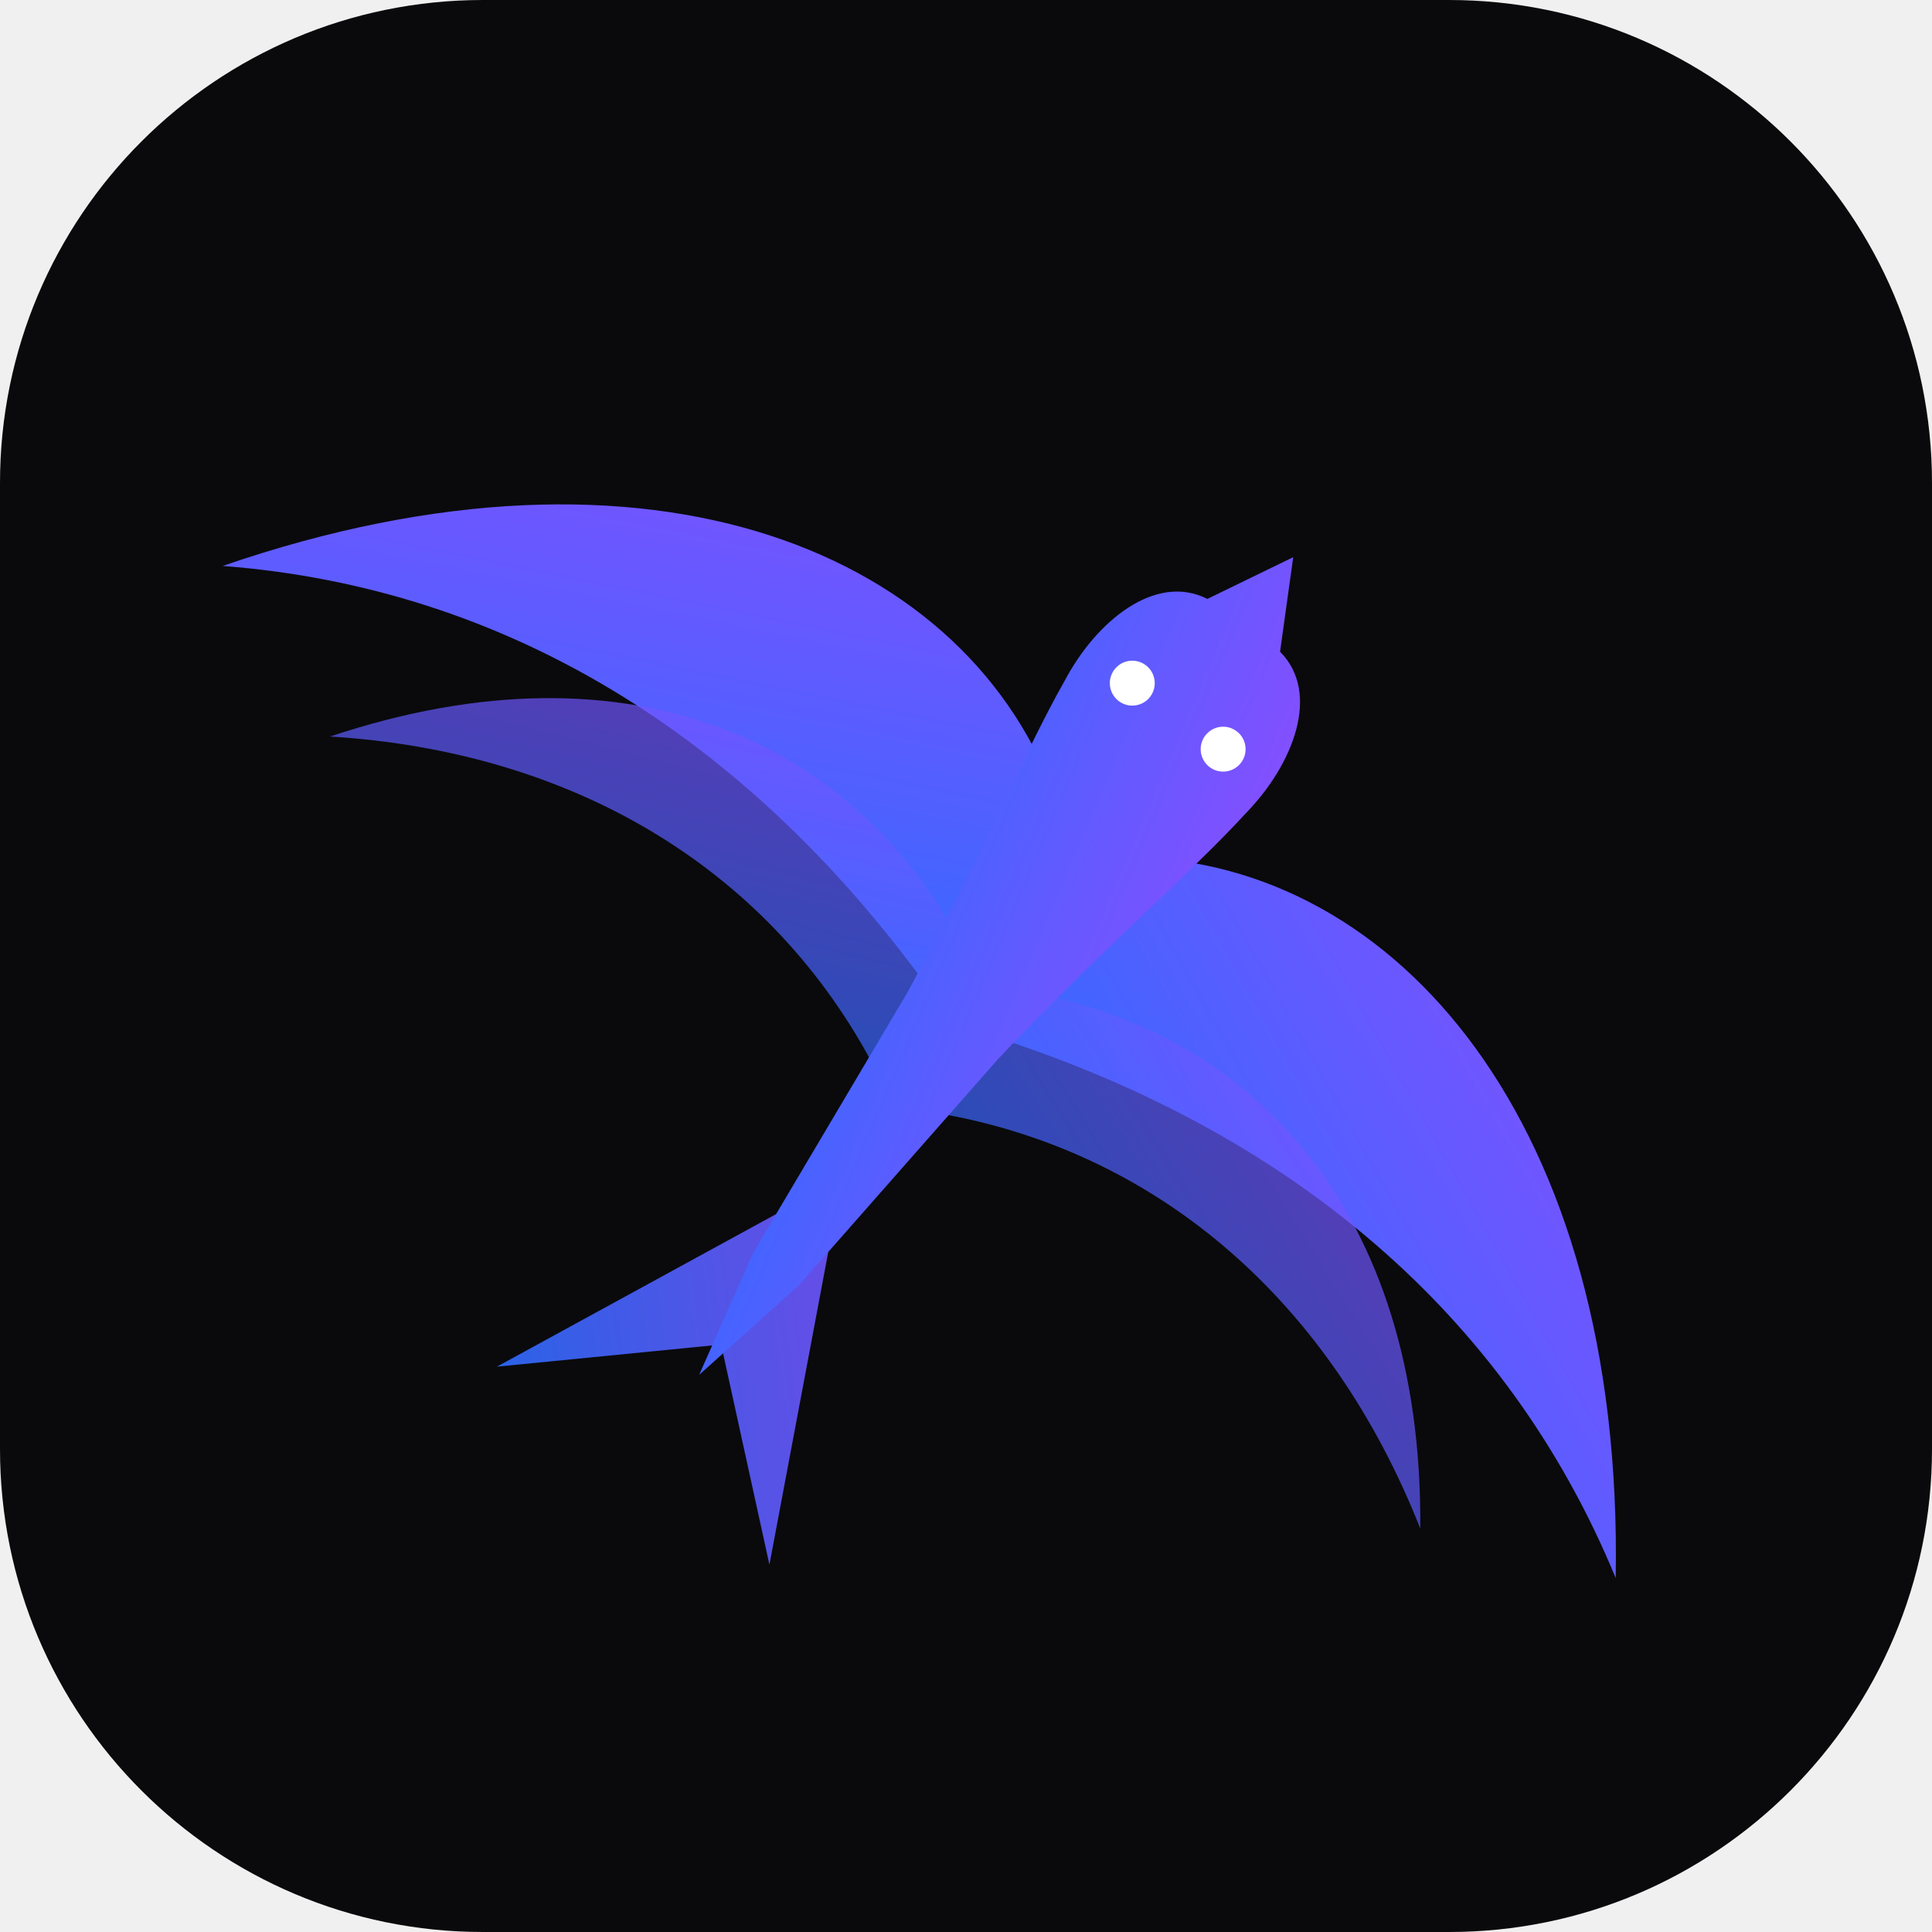
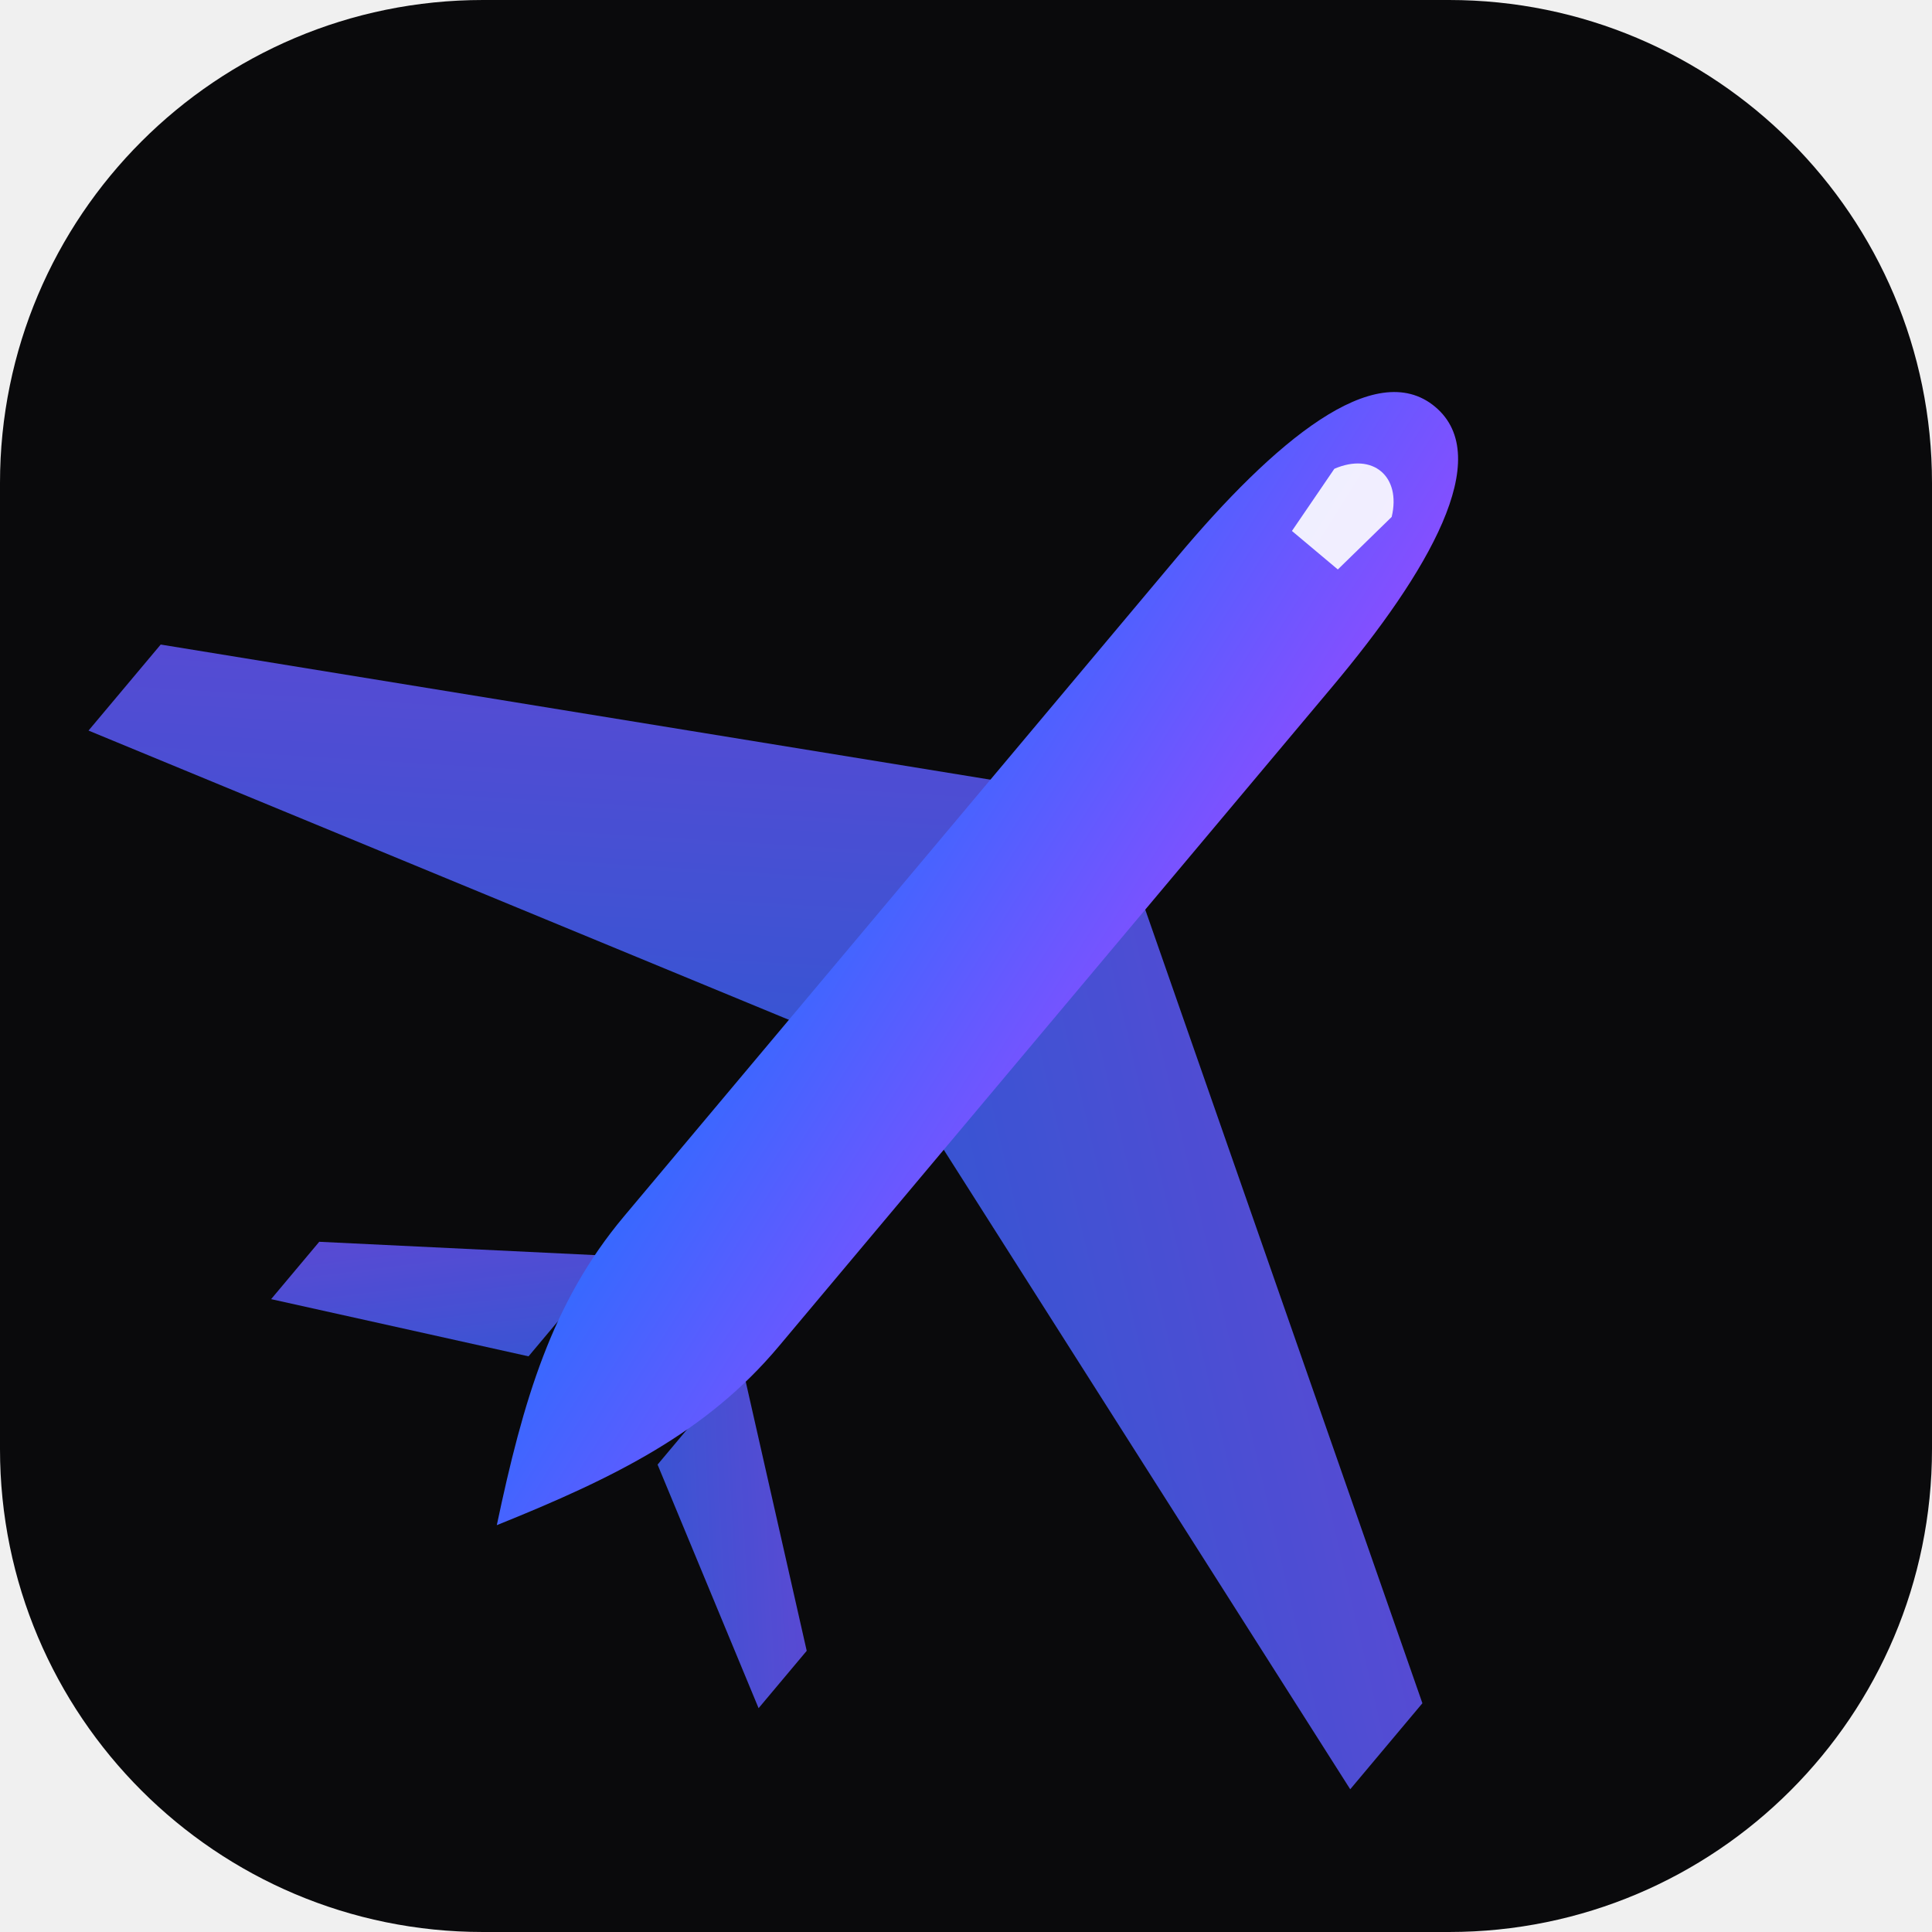
<svg xmlns="http://www.w3.org/2000/svg" viewBox="0 0 64 64" width="512" height="512">
  <defs>
    <linearGradient id="gw" x1="0" y1="1" x2="1" y2="0">
      <stop offset="0" stop-color="#2f6bff" />
      <stop offset="1" stop-color="#8a4dff" />
    </linearGradient>
    <linearGradient id="gl" x1="0" y1="0" x2="1" y2="0">
      <stop offset="0" stop-color="#2f6bff" stop-opacity="0" />
      <stop offset="1" stop-color="#6a58ff" />
    </linearGradient>
  </defs>
  <rect width="64" height="64" rx="16" fill="#0a0a0c" />
-   <g transform="translate(33 32) rotate(36) scale(.62)">
+   <g transform="translate(32 32) rotate(40) scale(.62)">
    <g fill="url(#gw)">
-       <path d="M2.5 -9C14 -17 32 -13 46 7C33 -1 18 -2 2.500 3z" />
+       <path d="M4.500 -9L44 14.500L44 20.500L4.500 8z" opacity=".82" />
      <g transform="scale(-1 1)">
-         <path d="M2.5 -9C14 -17 32 -13 46 7C33 -1 18 -2 2.500 3z" />
+         <path d="M4.500 -9L44 14.500L44 20.500L4.500 8z" opacity=".82" />
      </g>
-       <path d="M2.5 0C13 -5 26 -3 36 11C25 4 13 3 2.500 8z" opacity=".7" />
+       <path d="M4.500 24L17 33.500L17 37.500L4.500 31z" opacity=".82" />
      <g transform="scale(-1 1)">
-         <path d="M2.5 0C13 -5 26 -3 36 11C25 4 13 3 2.500 8z" opacity=".7" />
+         <path d="M4.500 24L17 33.500L17 37.500L4.500 31z" opacity=".82" />
      </g>
-       <path d="M0 14L-9 33L0 25L9 33z" opacity=".9" />
-       <path d="M0 -27L2.400 -22.500C5.500 -22 6.500 -18 6 -14.500C5.500 -10 4 -4 3 4L1.500 20L0 27L-1.500 20L-3 4C-4 -4 -5.500 -10 -6 -14.500C-6.500 -18 -5.500 -22 -2.400 -22.500z" />
+       <path d="M0 -39C4.200 -39 5.400 -32 5.400 -24L5.400 22C5.400 28 3.200 33 0 39C-3.200 33 -5.400 28 -5.400 22L-5.400 -24C-5.400 -32 -4.200 -39 0 -39z" />
    </g>
-     <circle cx="3" cy="-16.500" r="1.200" fill="#fff" />
-     <circle cx="-3" cy="-16.500" r="1.200" fill="#fff" />
+     <path d="M-2 -33C-1 -35 1 -35 2 -33L1.600 -29L-1.600 -29z" fill="#fff" opacity=".9" />
  </g>
</svg>
